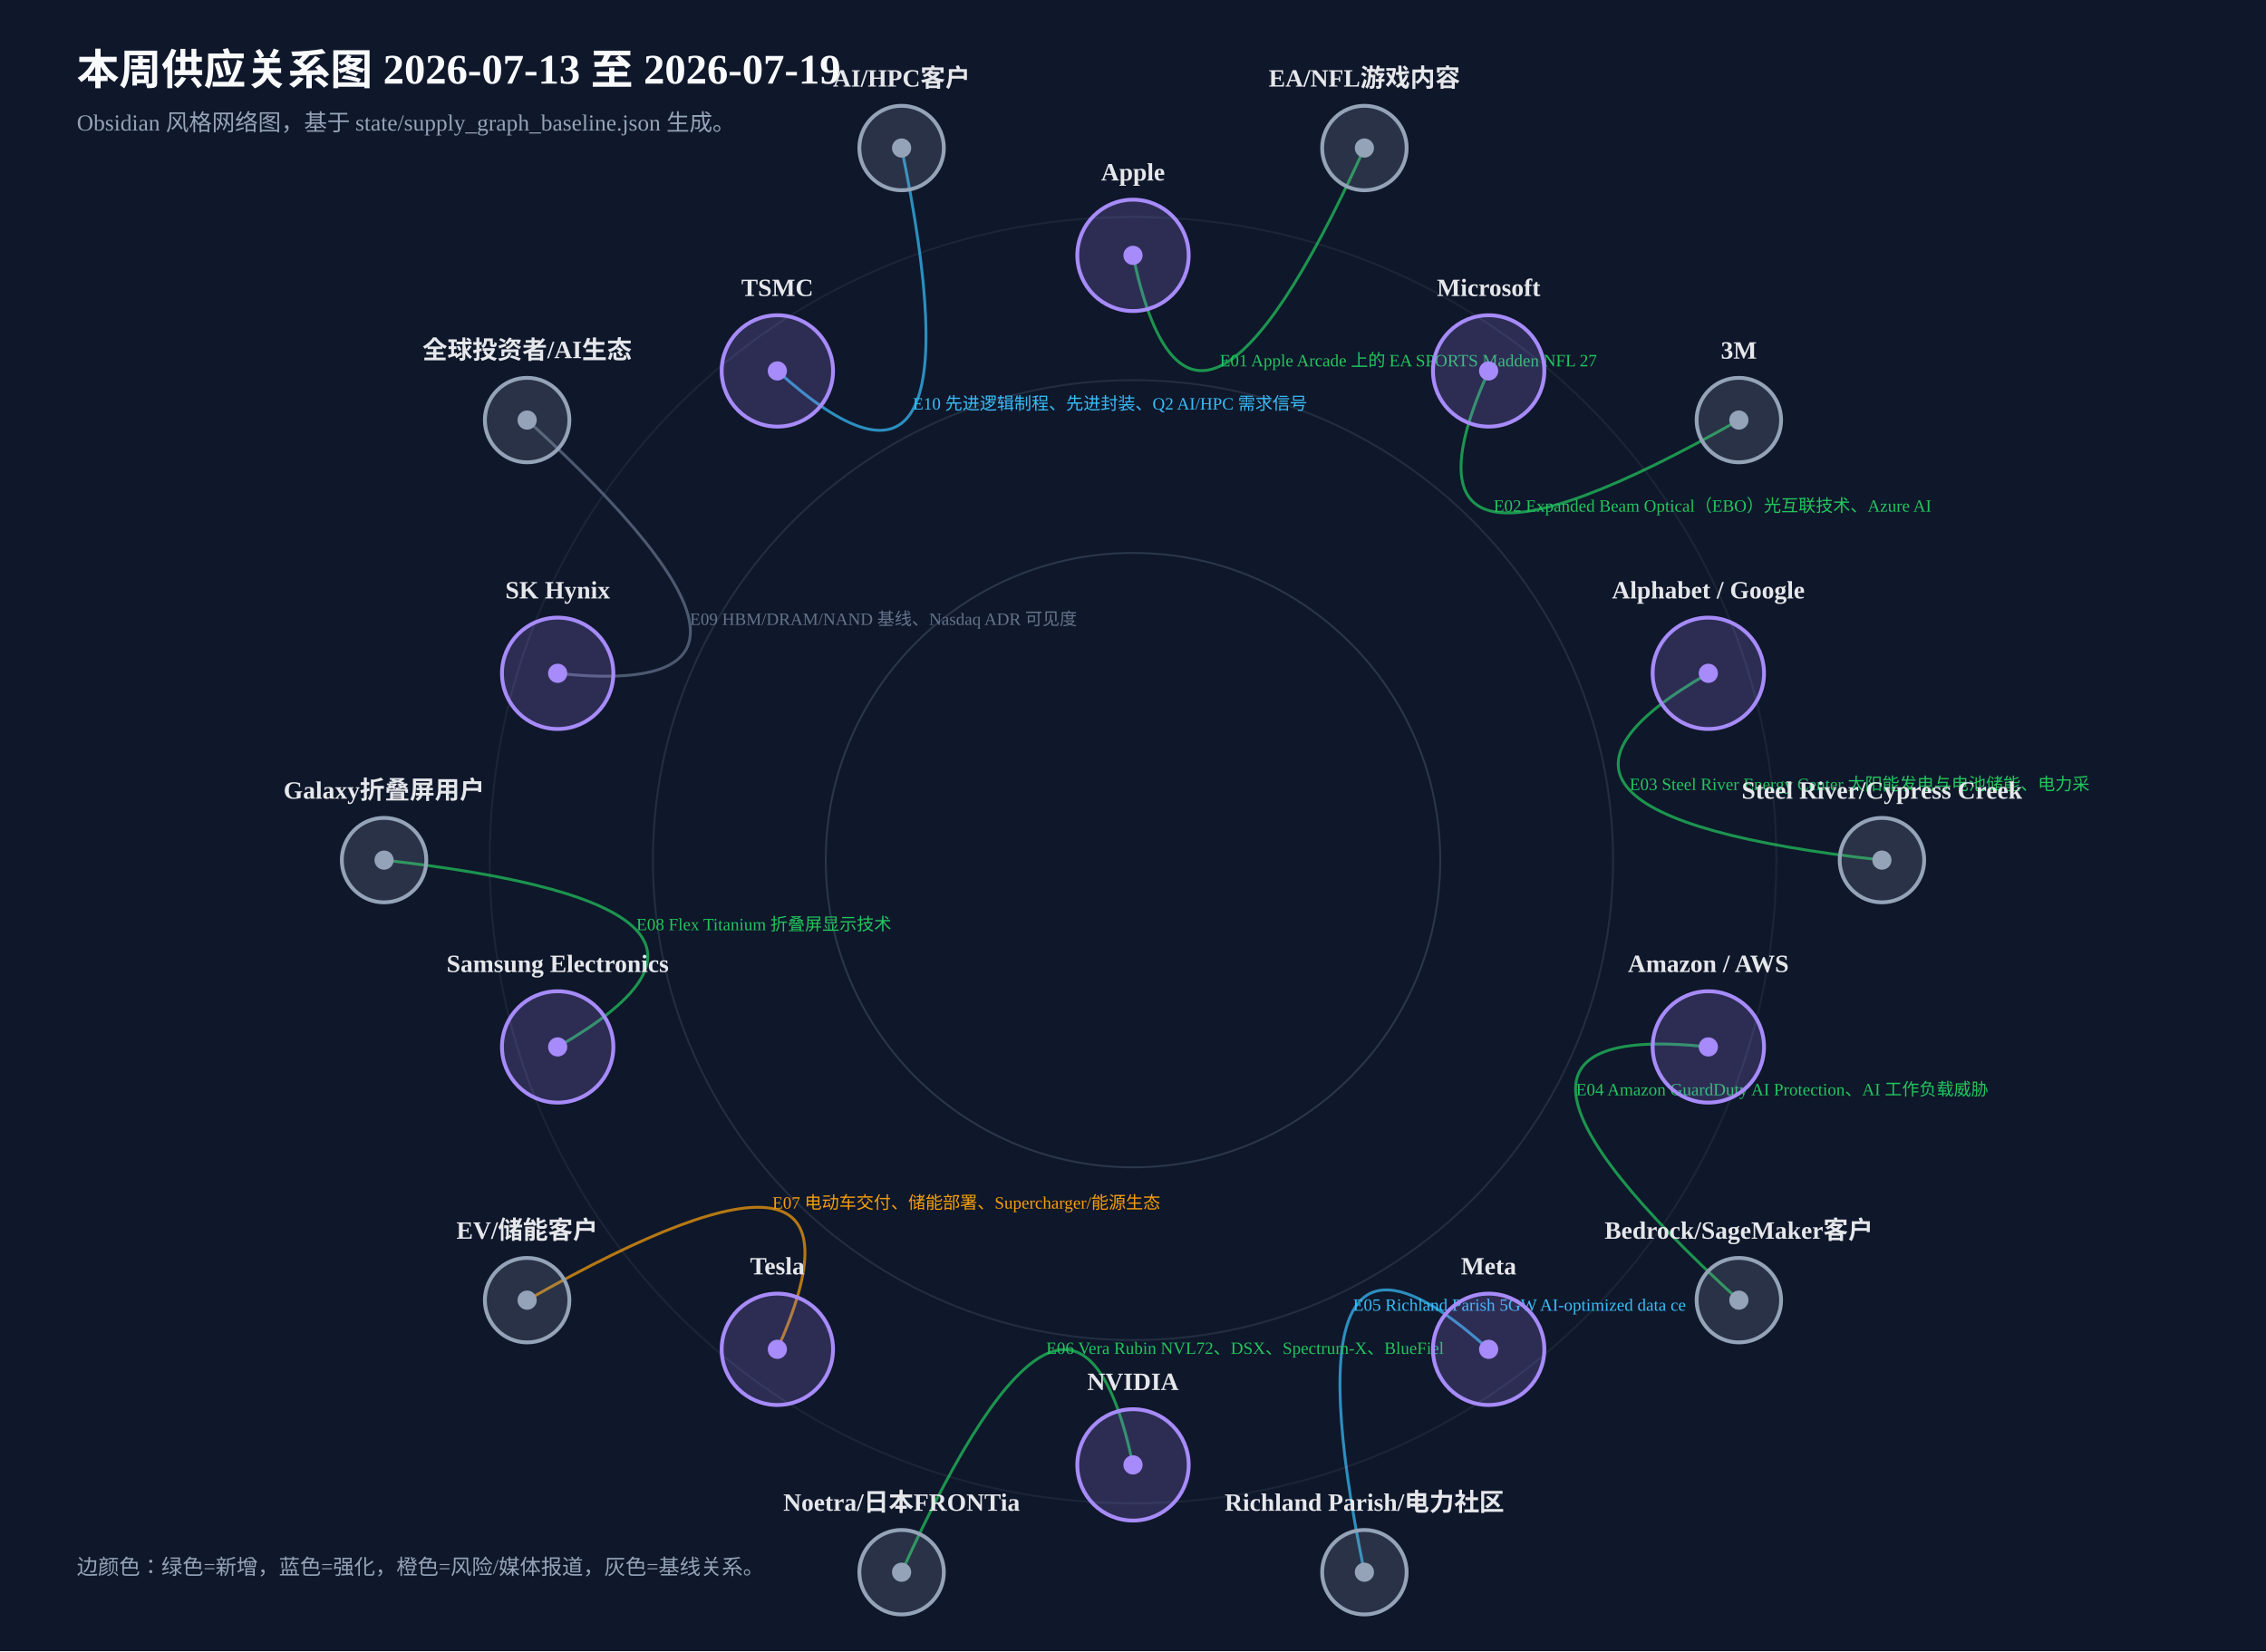
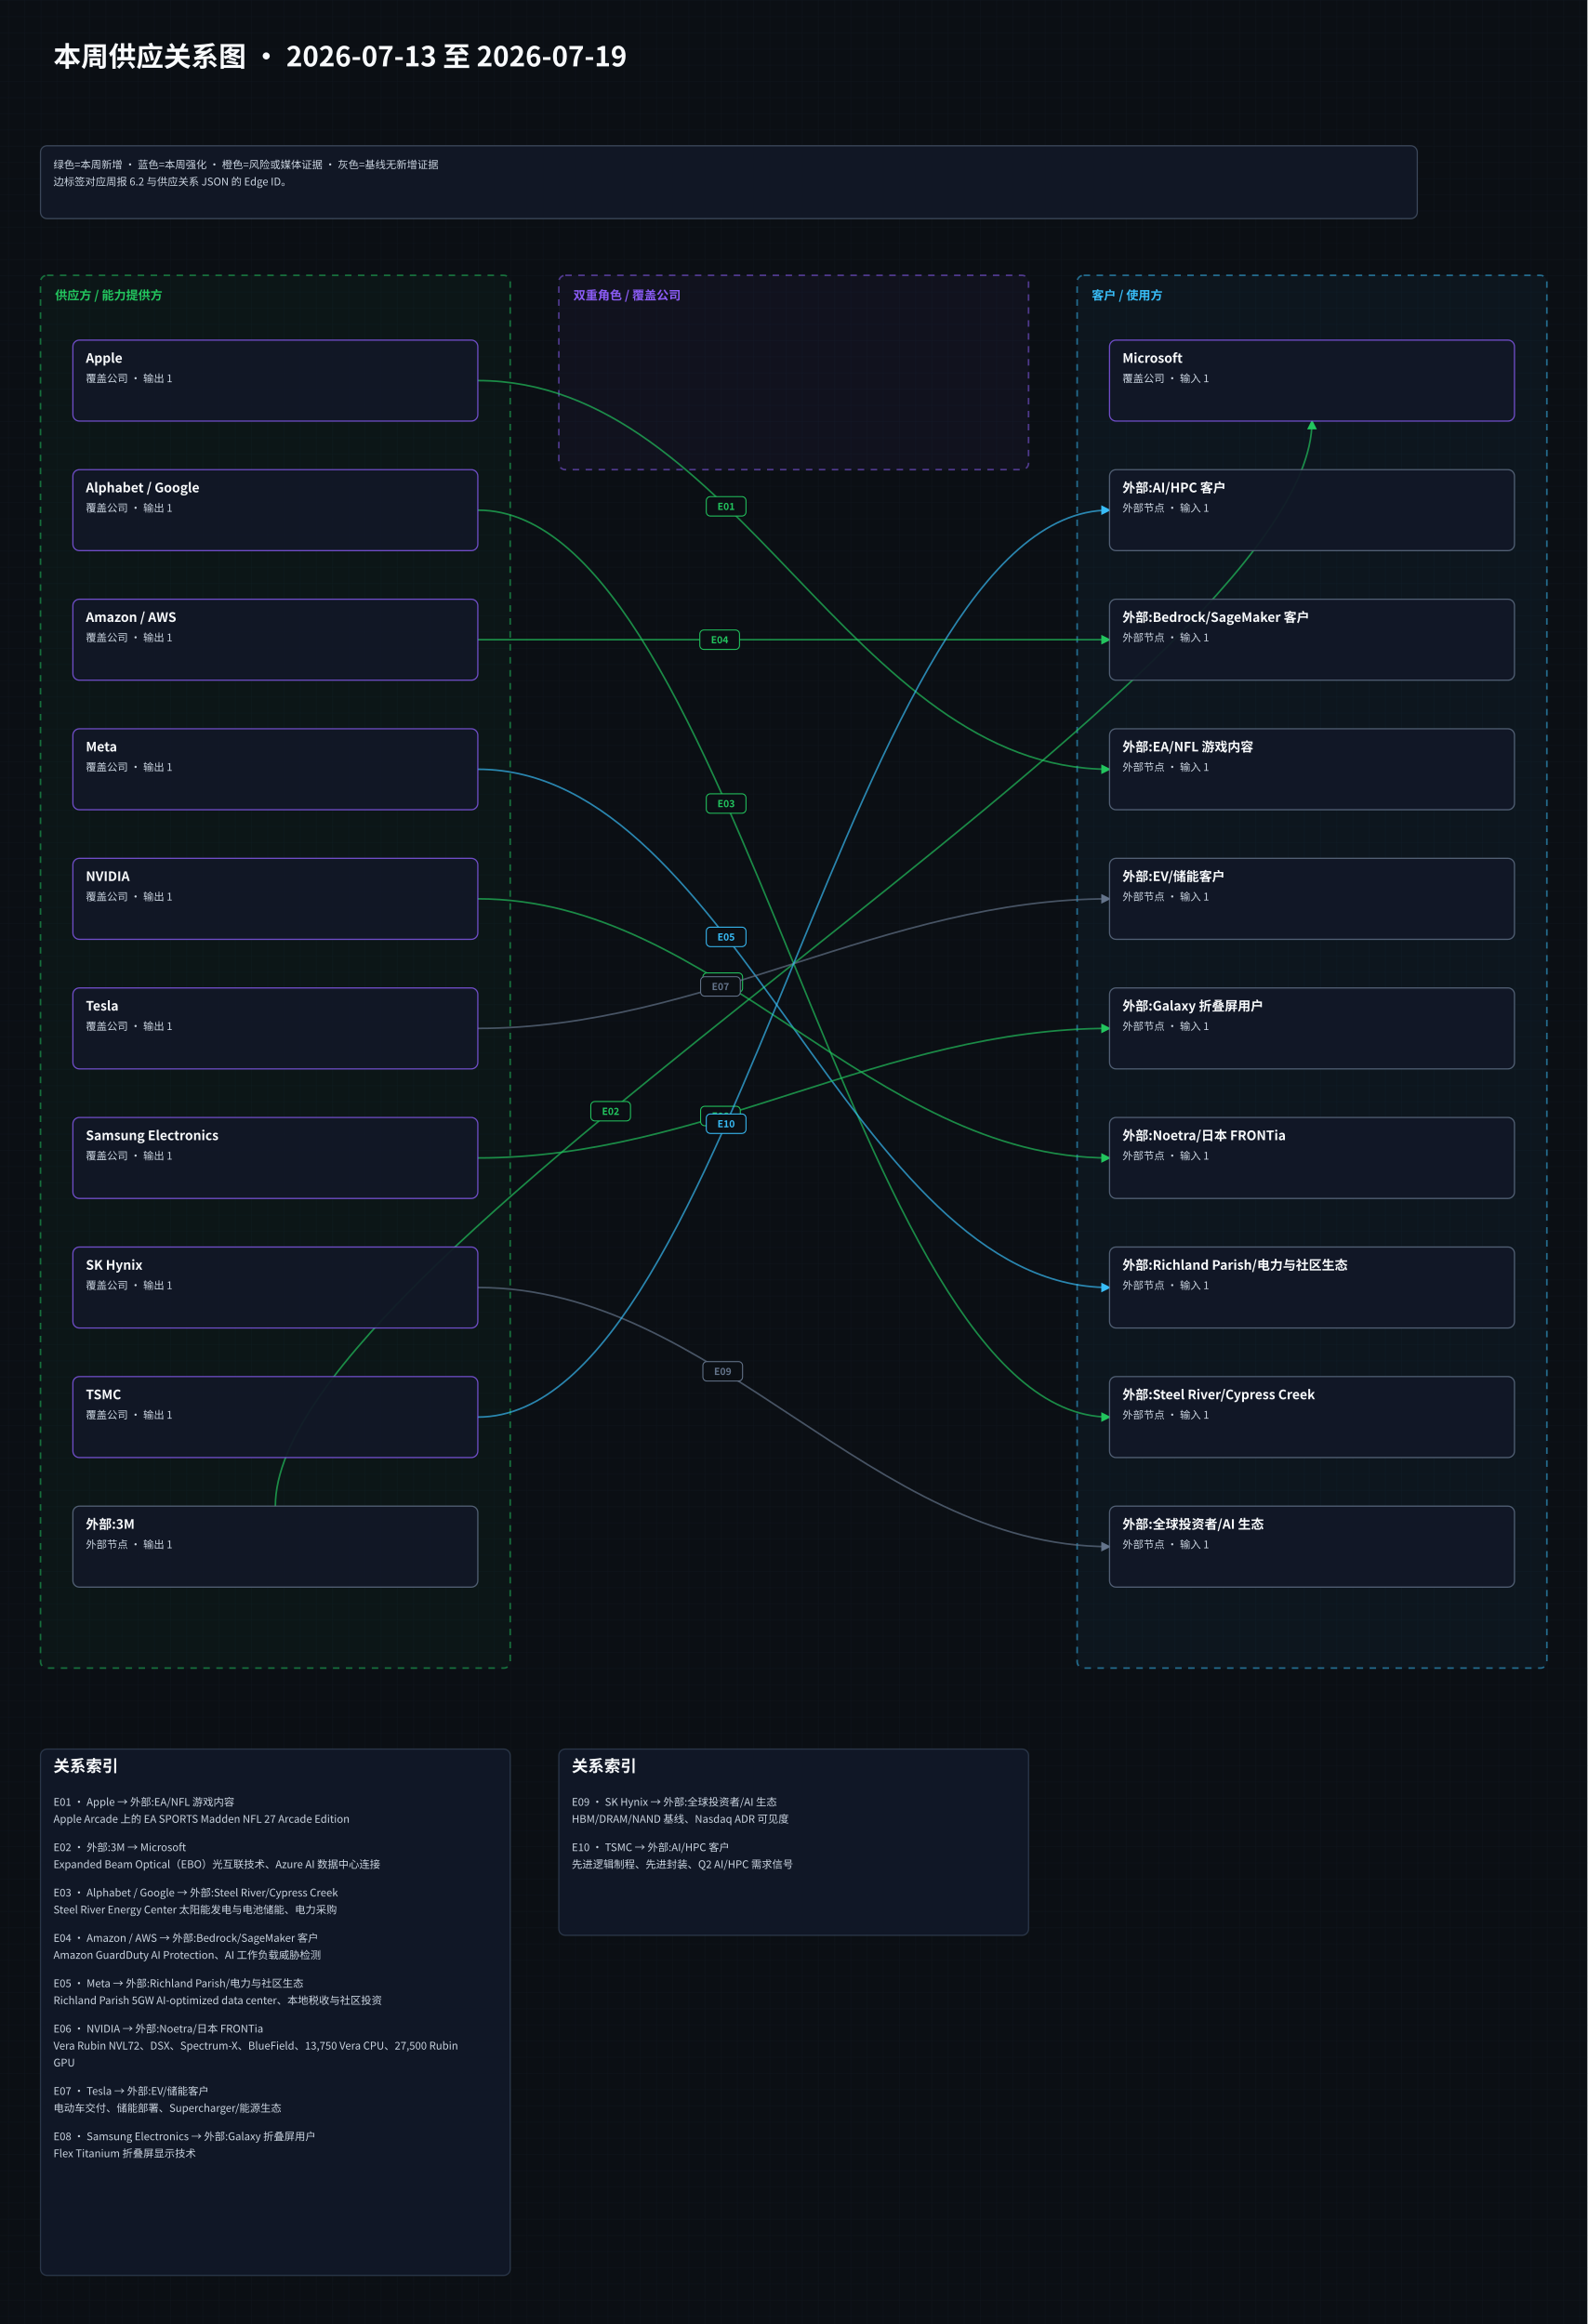
- <svg xmlns="http://www.w3.org/2000/svg" width="1180" height="860" viewBox="0 0 1180 860">
-   <rect width="100%" height="100%" fill="#0f172a" />
-   <circle cx="590" cy="448" r="160" fill="none" stroke="#334155" stroke-width="1" stroke-opacity="0.75" />
-   <circle cx="590" cy="448" r="250" fill="none" stroke="#334155" stroke-width="1" stroke-opacity="0.55" />
-   <circle cx="590" cy="448" r="335" fill="none" stroke="#334155" stroke-width="1" stroke-opacity="0.35" />
-   <text x="40" y="44" font-size="22" font-weight="800" fill="#f8fafc">本周供应关系图 2026-07-13 至 2026-07-19</text>
-   <text x="40" y="68" font-size="12" fill="#94a3b8">Obsidian 风格网络图，基于 state/supply_graph_baseline.json 生成。</text>
-   <text x="40" y="820" font-size="11" fill="#94a3b8">边颜色：绿色=新增，蓝色=强化，橙色=风险/媒体报道，灰色=基线关系。</text>
-   <path d="M 590.0 133.0 Q 620.1 276.5 710.5 77.1" fill="none" stroke="#22c55e" stroke-width="1.5" stroke-opacity="0.72" />
-   <text x="635.2" y="190.8" font-size="9" fill="#22c55e">E01 Apple Arcade 上的 EA SPORTS Madden NFL 27 </text>
-   <path d="M 905.5 218.8 Q 715.2 327.0 775.2 193.2" fill="none" stroke="#22c55e" stroke-width="1.5" stroke-opacity="0.72" />
-   <text x="777.8" y="266.5" font-size="9" fill="#22c55e">E02 Expanded Beam Optical（EBO）光互联技术、Azure AI</text>
-   <path d="M 889.6 350.7 Q 762.4 423.7 980.0 448.0" fill="none" stroke="#22c55e" stroke-width="1.5" stroke-opacity="0.72" />
-   <text x="848.6" y="411.5" font-size="9" fill="#22c55e">E03 Steel River Energy Center 太阳能发电与电池储能、电力采</text>
-   <path d="M 889.6 545.3 Q 743.8 529.6 905.5 677.2" fill="none" stroke="#22c55e" stroke-width="1.5" stroke-opacity="0.72" />
-   <text x="820.7" y="570.5" font-size="9" fill="#22c55e">E04 Amazon GuardDuty AI Protection、AI 工作负载威胁</text>
-   <path d="M 775.2 702.8 Q 666.4 604.4 710.5 818.9" fill="none" stroke="#38bdf8" stroke-width="1.5" stroke-opacity="0.72" />
-   <text x="704.6" y="682.7" font-size="9" fill="#38bdf8">E05 Richland Parish 5GW AI-optimized data ce</text>
-   <path d="M 590.0 763.0 Q 559.9 619.5 469.5 818.9" fill="none" stroke="#22c55e" stroke-width="1.5" stroke-opacity="0.72" />
-   <text x="544.8" y="705.2" font-size="9" fill="#22c55e">E06 Vera Rubin NVL72、DSX、Spectrum-X、BlueFiel</text>
-   <path d="M 404.8 702.8 Q 464.8 569.0 274.5 677.2" fill="none" stroke="#f59e0b" stroke-width="1.5" stroke-opacity="0.72" />
-   <text x="402.2" y="629.5" font-size="9" fill="#f59e0b">E07 电动车交付、储能部署、Supercharger/能源生态</text>
-   <path d="M 290.4 545.3 Q 417.6 472.3 200.0 448.0" fill="none" stroke="#22c55e" stroke-width="1.5" stroke-opacity="0.72" />
-   <text x="331.4" y="484.5" font-size="9" fill="#22c55e">E08 Flex Titanium 折叠屏显示技术</text>
-   <path d="M 290.4 350.7 Q 436.2 366.4 274.5 218.8" fill="none" stroke="#64748b" stroke-width="1.5" stroke-opacity="0.72" />
-   <text x="359.3" y="325.5" font-size="9" fill="#64748b">E09 HBM/DRAM/NAND 基线、Nasdaq ADR 可见度</text>
-   <path d="M 404.8 193.2 Q 513.6 291.6 469.5 77.1" fill="none" stroke="#38bdf8" stroke-width="1.5" stroke-opacity="0.72" />
-   <text x="475.4" y="213.3" font-size="9" fill="#38bdf8">E10 先进逻辑制程、先进封装、Q2 AI/HPC 需求信号</text>
-   <circle cx="590.0" cy="133.0" r="29" fill="#a78bfa" fill-opacity="0.20" stroke="#a78bfa" stroke-width="2" />
-   <circle cx="590.0" cy="133.0" r="5" fill="#a78bfa" />
-   <text x="590.0" y="94.0" text-anchor="middle" font-size="13" font-weight="700" fill="#e5e7eb">Apple</text>
-   <circle cx="775.2" cy="193.2" r="29" fill="#a78bfa" fill-opacity="0.20" stroke="#a78bfa" stroke-width="2" />
-   <circle cx="775.2" cy="193.2" r="5" fill="#a78bfa" />
-   <text x="775.2" y="154.2" text-anchor="middle" font-size="13" font-weight="700" fill="#e5e7eb">Microsoft</text>
-   <circle cx="889.6" cy="350.7" r="29" fill="#a78bfa" fill-opacity="0.20" stroke="#a78bfa" stroke-width="2" />
-   <circle cx="889.6" cy="350.7" r="5" fill="#a78bfa" />
-   <text x="889.6" y="311.7" text-anchor="middle" font-size="13" font-weight="700" fill="#e5e7eb">Alphabet / Google</text>
-   <circle cx="889.6" cy="545.3" r="29" fill="#a78bfa" fill-opacity="0.20" stroke="#a78bfa" stroke-width="2" />
-   <circle cx="889.6" cy="545.3" r="5" fill="#a78bfa" />
-   <text x="889.6" y="506.3" text-anchor="middle" font-size="13" font-weight="700" fill="#e5e7eb">Amazon / AWS</text>
-   <circle cx="775.2" cy="702.8" r="29" fill="#a78bfa" fill-opacity="0.20" stroke="#a78bfa" stroke-width="2" />
-   <circle cx="775.2" cy="702.8" r="5" fill="#a78bfa" />
-   <text x="775.2" y="663.8" text-anchor="middle" font-size="13" font-weight="700" fill="#e5e7eb">Meta</text>
-   <circle cx="590.0" cy="763.0" r="29" fill="#a78bfa" fill-opacity="0.20" stroke="#a78bfa" stroke-width="2" />
-   <circle cx="590.0" cy="763.0" r="5" fill="#a78bfa" />
-   <text x="590.0" y="724.0" text-anchor="middle" font-size="13" font-weight="700" fill="#e5e7eb">NVIDIA</text>
-   <circle cx="404.8" cy="702.8" r="29" fill="#a78bfa" fill-opacity="0.20" stroke="#a78bfa" stroke-width="2" />
-   <circle cx="404.8" cy="702.8" r="5" fill="#a78bfa" />
-   <text x="404.8" y="663.8" text-anchor="middle" font-size="13" font-weight="700" fill="#e5e7eb">Tesla</text>
-   <circle cx="290.4" cy="545.3" r="29" fill="#a78bfa" fill-opacity="0.20" stroke="#a78bfa" stroke-width="2" />
-   <circle cx="290.4" cy="545.3" r="5" fill="#a78bfa" />
-   <text x="290.4" y="506.3" text-anchor="middle" font-size="13" font-weight="700" fill="#e5e7eb">Samsung Electronics</text>
-   <circle cx="290.4" cy="350.7" r="29" fill="#a78bfa" fill-opacity="0.20" stroke="#a78bfa" stroke-width="2" />
-   <circle cx="290.4" cy="350.7" r="5" fill="#a78bfa" />
-   <text x="290.4" y="311.7" text-anchor="middle" font-size="13" font-weight="700" fill="#e5e7eb">SK Hynix</text>
-   <circle cx="404.8" cy="193.2" r="29" fill="#a78bfa" fill-opacity="0.20" stroke="#a78bfa" stroke-width="2" />
-   <circle cx="404.8" cy="193.2" r="5" fill="#a78bfa" />
-   <text x="404.8" y="154.2" text-anchor="middle" font-size="13" font-weight="700" fill="#e5e7eb">TSMC</text>
-   <circle cx="710.5" cy="77.1" r="22" fill="#94a3b8" fill-opacity="0.20" stroke="#94a3b8" stroke-width="2" />
-   <circle cx="710.5" cy="77.1" r="5" fill="#94a3b8" />
-   <text x="710.5" y="45.1" text-anchor="middle" font-size="13" font-weight="700" fill="#e5e7eb">EA/NFL游戏内容</text>
-   <circle cx="905.5" cy="218.8" r="22" fill="#94a3b8" fill-opacity="0.20" stroke="#94a3b8" stroke-width="2" />
-   <circle cx="905.5" cy="218.8" r="5" fill="#94a3b8" />
-   <text x="905.5" y="186.8" text-anchor="middle" font-size="13" font-weight="700" fill="#e5e7eb">3M</text>
-   <circle cx="980.0" cy="448.0" r="22" fill="#94a3b8" fill-opacity="0.20" stroke="#94a3b8" stroke-width="2" />
-   <circle cx="980.0" cy="448.0" r="5" fill="#94a3b8" />
-   <text x="980.0" y="416.0" text-anchor="middle" font-size="13" font-weight="700" fill="#e5e7eb">Steel River/Cypress Creek</text>
-   <circle cx="905.5" cy="677.2" r="22" fill="#94a3b8" fill-opacity="0.20" stroke="#94a3b8" stroke-width="2" />
-   <circle cx="905.5" cy="677.2" r="5" fill="#94a3b8" />
-   <text x="905.5" y="645.2" text-anchor="middle" font-size="13" font-weight="700" fill="#e5e7eb">Bedrock/SageMaker客户</text>
-   <circle cx="710.5" cy="818.9" r="22" fill="#94a3b8" fill-opacity="0.20" stroke="#94a3b8" stroke-width="2" />
-   <circle cx="710.5" cy="818.9" r="5" fill="#94a3b8" />
-   <text x="710.5" y="786.9" text-anchor="middle" font-size="13" font-weight="700" fill="#e5e7eb">Richland Parish/电力社区</text>
-   <circle cx="469.5" cy="818.9" r="22" fill="#94a3b8" fill-opacity="0.20" stroke="#94a3b8" stroke-width="2" />
-   <circle cx="469.5" cy="818.9" r="5" fill="#94a3b8" />
-   <text x="469.5" y="786.9" text-anchor="middle" font-size="13" font-weight="700" fill="#e5e7eb">Noetra/日本FRONTia</text>
-   <circle cx="274.5" cy="677.2" r="22" fill="#94a3b8" fill-opacity="0.20" stroke="#94a3b8" stroke-width="2" />
-   <circle cx="274.5" cy="677.2" r="5" fill="#94a3b8" />
-   <text x="274.5" y="645.2" text-anchor="middle" font-size="13" font-weight="700" fill="#e5e7eb">EV/储能客户</text>
-   <circle cx="200.0" cy="448.0" r="22" fill="#94a3b8" fill-opacity="0.20" stroke="#94a3b8" stroke-width="2" />
-   <circle cx="200.0" cy="448.0" r="5" fill="#94a3b8" />
-   <text x="200.0" y="416.0" text-anchor="middle" font-size="13" font-weight="700" fill="#e5e7eb">Galaxy折叠屏用户</text>
-   <circle cx="274.5" cy="218.8" r="22" fill="#94a3b8" fill-opacity="0.20" stroke="#94a3b8" stroke-width="2" />
-   <circle cx="274.5" cy="218.8" r="5" fill="#94a3b8" />
-   <text x="274.5" y="186.8" text-anchor="middle" font-size="13" font-weight="700" fill="#e5e7eb">全球投资者/AI生态</text>
-   <circle cx="469.5" cy="77.1" r="22" fill="#94a3b8" fill-opacity="0.20" stroke="#94a3b8" stroke-width="2" />
-   <circle cx="469.5" cy="77.1" r="5" fill="#94a3b8" />
-   <text x="469.5" y="45.1" text-anchor="middle" font-size="13" font-weight="700" fill="#e5e7eb">AI/HPC客户</text>
+ <svg xmlns="http://www.w3.org/2000/svg" width="1960" height="2870" viewBox="30 -20 1960 2870">
+   <defs>
+     <pattern id="grid" width="20" height="20" patternUnits="userSpaceOnUse">
+       <path d="M 20 0 L 0 0 0 20" fill="none" stroke="#1e293b" stroke-width="0.6" stroke-opacity="0.38" />
+     </pattern>
+     <marker id="arrow-06bcfa879942a99a" viewBox="0 0 10 10" refX="8.5" refY="5" markerWidth="6" markerHeight="6" orient="auto-start-reverse">
+       <path d="M 0 0 L 10 5 L 0 10 z" fill="#22c55e" />
+     </marker>
+     <marker id="arrow-2ef3b12970f9d637" viewBox="0 0 10 10" refX="8.5" refY="5" markerWidth="6" markerHeight="6" orient="auto-start-reverse">
+       <path d="M 0 0 L 10 5 L 0 10 z" fill="#38bdf8" />
+     </marker>
+     <marker id="arrow-75df7b9df85d4777" viewBox="0 0 10 10" refX="8.5" refY="5" markerWidth="6" markerHeight="6" orient="auto-start-reverse">
+       <path d="M 0 0 L 10 5 L 0 10 z" fill="#64748b" />
+     </marker>
+   </defs>
+   <rect x="30" y="-20" width="1960" height="2870" fill="#0b0f14" />
+   <rect x="30" y="-20" width="1960" height="2870" fill="url(#grid)" />
+   <g font-family="-apple-system, BlinkMacSystemFont, PingFang SC, Noto Sans CJK SC, Segoe UI, sans-serif">
+     <rect x="80" y="320" width="580" height="1720" rx="8" fill="#22c55e" fill-opacity="0.045" stroke="#22c55e" stroke-opacity="0.52" stroke-width="2" stroke-dasharray="8 8" />
+     <text x="98" y="350" font-size="15" font-weight="700" fill="#22c55e">供应方 / 能力提供方</text>
+     <rect x="720" y="320" width="580" height="240" rx="8" fill="#8b5cf6" fill-opacity="0.045" stroke="#8b5cf6" stroke-opacity="0.52" stroke-width="2" stroke-dasharray="8 8" />
+     <text x="738" y="350" font-size="15" font-weight="700" fill="#8b5cf6">双重角色 / 覆盖公司</text>
+     <rect x="1360" y="320" width="580" height="1720" rx="8" fill="#38bdf8" fill-opacity="0.045" stroke="#38bdf8" stroke-opacity="0.52" stroke-width="2" stroke-dasharray="8 8" />
+     <text x="1378" y="350" font-size="15" font-weight="700" fill="#38bdf8">客户 / 使用方</text>
+     <path d="M 620.0 450.0 C 940.0 450.0, 1080.0 930.0, 1400.0 930.0" fill="none" stroke="#22c55e" stroke-width="2" stroke-opacity="0.68" marker-end="url(#arrow-06bcfa879942a99a)" />
+     <rect x="902.1" y="593.3" width="49" height="24" rx="5" fill="#0b0f14" stroke="#22c55e" stroke-width="1.2" />
+     <text x="926.6" y="609.8" text-anchor="middle" font-size="12" font-weight="750" fill="#22c55e">E01</text>
+     <path d="M 370.0 1840.0 C 370.0 1520.0, 1650.0 820.0, 1650.0 500.0" fill="none" stroke="#22c55e" stroke-width="2" stroke-opacity="0.68" marker-end="url(#arrow-06bcfa879942a99a)" />
+     <rect x="759.5" y="1340.3" width="49" height="24" rx="5" fill="#0b0f14" stroke="#22c55e" stroke-width="1.2" />
+     <text x="784.0" y="1356.8" text-anchor="middle" font-size="12" font-weight="750" fill="#22c55e">E02</text>
+     <path d="M 620.0 610.0 C 940.0 610.0, 1080.0 1730.0, 1400.0 1730.0" fill="none" stroke="#22c55e" stroke-width="2" stroke-opacity="0.68" marker-end="url(#arrow-06bcfa879942a99a)" />
+     <rect x="902.1" y="960.3" width="49" height="24" rx="5" fill="#0b0f14" stroke="#22c55e" stroke-width="1.2" />
+     <text x="926.6" y="976.8" text-anchor="middle" font-size="12" font-weight="750" fill="#22c55e">E03</text>
+     <path d="M 620.0 770.0 C 893.0 770.0, 1127.0 770.0, 1400.0 770.0" fill="none" stroke="#22c55e" stroke-width="2" stroke-opacity="0.68" marker-end="url(#arrow-06bcfa879942a99a)" />
+     <rect x="894.1" y="758.0" width="49" height="24" rx="5" fill="#0b0f14" stroke="#22c55e" stroke-width="1.2" />
+     <text x="918.6" y="774.5" text-anchor="middle" font-size="12" font-weight="750" fill="#22c55e">E04</text>
+     <path d="M 620.0 930.0 C 940.0 930.0, 1080.0 1570.0, 1400.0 1570.0" fill="none" stroke="#38bdf8" stroke-width="2" stroke-opacity="0.68" marker-end="url(#arrow-2ef3b12970f9d637)" />
+     <rect x="902.1" y="1125.0" width="49" height="24" rx="5" fill="#0b0f14" stroke="#38bdf8" stroke-width="1.2" />
+     <text x="926.6" y="1141.5" text-anchor="middle" font-size="12" font-weight="750" fill="#38bdf8">E05</text>
+     <path d="M 620.0 1090.0 C 915.1 1090.0, 1104.9 1410.0, 1400.0 1410.0" fill="none" stroke="#22c55e" stroke-width="2" stroke-opacity="0.68" marker-end="url(#arrow-06bcfa879942a99a)" />
+     <rect x="897.9" y="1181.5" width="49" height="24" rx="5" fill="#0b0f14" stroke="#22c55e" stroke-width="1.2" />
+     <text x="922.4" y="1198.0" text-anchor="middle" font-size="12" font-weight="750" fill="#22c55e">E06</text>
+     <path d="M 620.0 1250.0 C 898.7 1250.0, 1121.3 1090.0, 1400.0 1090.0" fill="none" stroke="#64748b" stroke-width="2" stroke-opacity="0.68" marker-end="url(#arrow-75df7b9df85d4777)" />
+     <rect x="895.1" y="1186.2" width="49" height="24" rx="5" fill="#0b0f14" stroke="#64748b" stroke-width="1.2" />
+     <text x="919.6" y="1202.7" text-anchor="middle" font-size="12" font-weight="750" fill="#64748b">E07</text>
+     <path d="M 620.0 1410.0 C 898.7 1410.0, 1121.3 1250.0, 1400.0 1250.0" fill="none" stroke="#22c55e" stroke-width="2" stroke-opacity="0.68" marker-end="url(#arrow-06bcfa879942a99a)" />
+     <rect x="895.1" y="1346.2" width="49" height="24" rx="5" fill="#0b0f14" stroke="#22c55e" stroke-width="1.2" />
+     <text x="919.6" y="1362.7" text-anchor="middle" font-size="12" font-weight="750" fill="#22c55e">E08</text>
+     <path d="M 620.0 1570.0 C 915.1 1570.0, 1104.9 1890.0, 1400.0 1890.0" fill="none" stroke="#64748b" stroke-width="2" stroke-opacity="0.68" marker-end="url(#arrow-75df7b9df85d4777)" />
+     <rect x="897.9" y="1661.5" width="49" height="24" rx="5" fill="#0b0f14" stroke="#64748b" stroke-width="1.2" />
+     <text x="922.4" y="1678.0" text-anchor="middle" font-size="12" font-weight="750" fill="#64748b">E09</text>
+     <path d="M 620.0 1730.0 C 940.0 1730.0, 1080.0 610.0, 1400.0 610.0" fill="none" stroke="#38bdf8" stroke-width="2" stroke-opacity="0.68" marker-end="url(#arrow-2ef3b12970f9d637)" />
+     <rect x="902.1" y="1355.7" width="49" height="24" rx="5" fill="#0b0f14" stroke="#38bdf8" stroke-width="1.2" />
+     <text x="926.6" y="1372.2" text-anchor="middle" font-size="12" font-weight="750" fill="#38bdf8">E10</text>
+     <g>
+       <rect x="80" y="20" width="1700" height="90" rx="8" fill="#0b0f14" fill-opacity="0" stroke="#64748b" stroke-opacity="0" stroke-width="1.5" />
+       <text x="96" y="62" font-size="34" font-weight="750" fill="#f8fafc">本周供应关系图 · 2026-07-13 至 2026-07-19</text>
+     </g>
+     <g>
+       <rect x="80" y="160" width="1700" height="90" rx="8" fill="#111827" fill-opacity="0.94" stroke="#475569" stroke-opacity="0.78" stroke-width="1.5" />
+       <text x="96" y="188" font-size="13" font-weight="500" fill="#cbd5e1">绿色=本周新增 · 蓝色=本周强化 · 橙色=风险或媒体证据 · 灰色=基线无新增证据</text>
+       <text x="96" y="209" font-size="13" font-weight="500" fill="#cbd5e1">边标签对应周报 6.2 与供应关系 JSON 的 Edge ID。</text>
+     </g>
+     <g>
+       <rect x="120" y="400" width="500" height="100" rx="8" fill="#111827" fill-opacity="0.94" stroke="#8b5cf6" stroke-opacity="0.78" stroke-width="1.5" />
+       <text x="136" y="428" font-size="16" font-weight="750" fill="#f8fafc">Apple</text>
+       <text x="136" y="452" font-size="13" font-weight="500" fill="#cbd5e1">覆盖公司 · 输出 1</text>
+     </g>
+     <g>
+       <rect x="120" y="560" width="500" height="100" rx="8" fill="#111827" fill-opacity="0.94" stroke="#8b5cf6" stroke-opacity="0.78" stroke-width="1.5" />
+       <text x="136" y="588" font-size="16" font-weight="750" fill="#f8fafc">Alphabet / Google</text>
+       <text x="136" y="612" font-size="13" font-weight="500" fill="#cbd5e1">覆盖公司 · 输出 1</text>
+     </g>
+     <g>
+       <rect x="120" y="720" width="500" height="100" rx="8" fill="#111827" fill-opacity="0.94" stroke="#8b5cf6" stroke-opacity="0.78" stroke-width="1.5" />
+       <text x="136" y="748" font-size="16" font-weight="750" fill="#f8fafc">Amazon / AWS</text>
+       <text x="136" y="772" font-size="13" font-weight="500" fill="#cbd5e1">覆盖公司 · 输出 1</text>
+     </g>
+     <g>
+       <rect x="120" y="880" width="500" height="100" rx="8" fill="#111827" fill-opacity="0.94" stroke="#8b5cf6" stroke-opacity="0.78" stroke-width="1.5" />
+       <text x="136" y="908" font-size="16" font-weight="750" fill="#f8fafc">Meta</text>
+       <text x="136" y="932" font-size="13" font-weight="500" fill="#cbd5e1">覆盖公司 · 输出 1</text>
+     </g>
+     <g>
+       <rect x="120" y="1040" width="500" height="100" rx="8" fill="#111827" fill-opacity="0.94" stroke="#8b5cf6" stroke-opacity="0.78" stroke-width="1.5" />
+       <text x="136" y="1068" font-size="16" font-weight="750" fill="#f8fafc">NVIDIA</text>
+       <text x="136" y="1092" font-size="13" font-weight="500" fill="#cbd5e1">覆盖公司 · 输出 1</text>
+     </g>
+     <g>
+       <rect x="120" y="1200" width="500" height="100" rx="8" fill="#111827" fill-opacity="0.94" stroke="#8b5cf6" stroke-opacity="0.78" stroke-width="1.5" />
+       <text x="136" y="1228" font-size="16" font-weight="750" fill="#f8fafc">Tesla</text>
+       <text x="136" y="1252" font-size="13" font-weight="500" fill="#cbd5e1">覆盖公司 · 输出 1</text>
+     </g>
+     <g>
+       <rect x="120" y="1360" width="500" height="100" rx="8" fill="#111827" fill-opacity="0.94" stroke="#8b5cf6" stroke-opacity="0.78" stroke-width="1.5" />
+       <text x="136" y="1388" font-size="16" font-weight="750" fill="#f8fafc">Samsung Electronics</text>
+       <text x="136" y="1412" font-size="13" font-weight="500" fill="#cbd5e1">覆盖公司 · 输出 1</text>
+     </g>
+     <g>
+       <rect x="120" y="1520" width="500" height="100" rx="8" fill="#111827" fill-opacity="0.94" stroke="#8b5cf6" stroke-opacity="0.78" stroke-width="1.5" />
+       <text x="136" y="1548" font-size="16" font-weight="750" fill="#f8fafc">SK Hynix</text>
+       <text x="136" y="1572" font-size="13" font-weight="500" fill="#cbd5e1">覆盖公司 · 输出 1</text>
+     </g>
+     <g>
+       <rect x="120" y="1680" width="500" height="100" rx="8" fill="#111827" fill-opacity="0.94" stroke="#8b5cf6" stroke-opacity="0.78" stroke-width="1.5" />
+       <text x="136" y="1708" font-size="16" font-weight="750" fill="#f8fafc">TSMC</text>
+       <text x="136" y="1732" font-size="13" font-weight="500" fill="#cbd5e1">覆盖公司 · 输出 1</text>
+     </g>
+     <g>
+       <rect x="120" y="1840" width="500" height="100" rx="8" fill="#111827" fill-opacity="0.94" stroke="#64748b" stroke-opacity="0.78" stroke-width="1.5" />
+       <text x="136" y="1868" font-size="16" font-weight="750" fill="#f8fafc">外部:3M</text>
+       <text x="136" y="1892" font-size="13" font-weight="500" fill="#cbd5e1">外部节点 · 输出 1</text>
+     </g>
+     <g>
+       <rect x="1400" y="400" width="500" height="100" rx="8" fill="#111827" fill-opacity="0.94" stroke="#8b5cf6" stroke-opacity="0.78" stroke-width="1.5" />
+       <text x="1416" y="428" font-size="16" font-weight="750" fill="#f8fafc">Microsoft</text>
+       <text x="1416" y="452" font-size="13" font-weight="500" fill="#cbd5e1">覆盖公司 · 输入 1</text>
+     </g>
+     <g>
+       <rect x="1400" y="560" width="500" height="100" rx="8" fill="#111827" fill-opacity="0.94" stroke="#64748b" stroke-opacity="0.78" stroke-width="1.5" />
+       <text x="1416" y="588" font-size="16" font-weight="750" fill="#f8fafc">外部:AI/HPC 客户</text>
+       <text x="1416" y="612" font-size="13" font-weight="500" fill="#cbd5e1">外部节点 · 输入 1</text>
+     </g>
+     <g>
+       <rect x="1400" y="720" width="500" height="100" rx="8" fill="#111827" fill-opacity="0.94" stroke="#64748b" stroke-opacity="0.78" stroke-width="1.5" />
+       <text x="1416" y="748" font-size="16" font-weight="750" fill="#f8fafc">外部:Bedrock/SageMaker 客户</text>
+       <text x="1416" y="772" font-size="13" font-weight="500" fill="#cbd5e1">外部节点 · 输入 1</text>
+     </g>
+     <g>
+       <rect x="1400" y="880" width="500" height="100" rx="8" fill="#111827" fill-opacity="0.94" stroke="#64748b" stroke-opacity="0.78" stroke-width="1.5" />
+       <text x="1416" y="908" font-size="16" font-weight="750" fill="#f8fafc">外部:EA/NFL 游戏内容</text>
+       <text x="1416" y="932" font-size="13" font-weight="500" fill="#cbd5e1">外部节点 · 输入 1</text>
+     </g>
+     <g>
+       <rect x="1400" y="1040" width="500" height="100" rx="8" fill="#111827" fill-opacity="0.94" stroke="#64748b" stroke-opacity="0.78" stroke-width="1.5" />
+       <text x="1416" y="1068" font-size="16" font-weight="750" fill="#f8fafc">外部:EV/储能客户</text>
+       <text x="1416" y="1092" font-size="13" font-weight="500" fill="#cbd5e1">外部节点 · 输入 1</text>
+     </g>
+     <g>
+       <rect x="1400" y="1200" width="500" height="100" rx="8" fill="#111827" fill-opacity="0.94" stroke="#64748b" stroke-opacity="0.78" stroke-width="1.5" />
+       <text x="1416" y="1228" font-size="16" font-weight="750" fill="#f8fafc">外部:Galaxy 折叠屏用户</text>
+       <text x="1416" y="1252" font-size="13" font-weight="500" fill="#cbd5e1">外部节点 · 输入 1</text>
+     </g>
+     <g>
+       <rect x="1400" y="1360" width="500" height="100" rx="8" fill="#111827" fill-opacity="0.94" stroke="#64748b" stroke-opacity="0.78" stroke-width="1.5" />
+       <text x="1416" y="1388" font-size="16" font-weight="750" fill="#f8fafc">外部:Noetra/日本 FRONTia</text>
+       <text x="1416" y="1412" font-size="13" font-weight="500" fill="#cbd5e1">外部节点 · 输入 1</text>
+     </g>
+     <g>
+       <rect x="1400" y="1520" width="500" height="100" rx="8" fill="#111827" fill-opacity="0.94" stroke="#64748b" stroke-opacity="0.78" stroke-width="1.5" />
+       <text x="1416" y="1548" font-size="16" font-weight="750" fill="#f8fafc">外部:Richland Parish/电力与社区生态</text>
+       <text x="1416" y="1572" font-size="13" font-weight="500" fill="#cbd5e1">外部节点 · 输入 1</text>
+     </g>
+     <g>
+       <rect x="1400" y="1680" width="500" height="100" rx="8" fill="#111827" fill-opacity="0.94" stroke="#64748b" stroke-opacity="0.78" stroke-width="1.5" />
+       <text x="1416" y="1708" font-size="16" font-weight="750" fill="#f8fafc">外部:Steel River/Cypress Creek</text>
+       <text x="1416" y="1732" font-size="13" font-weight="500" fill="#cbd5e1">外部节点 · 输入 1</text>
+     </g>
+     <g>
+       <rect x="1400" y="1840" width="500" height="100" rx="8" fill="#111827" fill-opacity="0.94" stroke="#64748b" stroke-opacity="0.78" stroke-width="1.5" />
+       <text x="1416" y="1868" font-size="16" font-weight="750" fill="#f8fafc">外部:全球投资者/AI 生态</text>
+       <text x="1416" y="1892" font-size="13" font-weight="500" fill="#cbd5e1">外部节点 · 输入 1</text>
+     </g>
+     <g>
+       <rect x="80" y="2140" width="580" height="650" rx="8" fill="#111827" fill-opacity="0.97" stroke="#334155" stroke-opacity="0.78" stroke-width="1.5" />
+       <text x="96" y="2168" font-size="20" font-weight="750" fill="#f8fafc">关系索引</text>
+       <text x="96" y="2210" font-size="13" font-weight="500" fill="#cbd5e1">E01 · Apple → 外部:EA/NFL 游戏内容</text>
+       <text x="96" y="2231" font-size="13" font-weight="500" fill="#cbd5e1">Apple Arcade 上的 EA SPORTS Madden NFL 27 Arcade Edition</text>
+       <text x="96" y="2266" font-size="13" font-weight="500" fill="#cbd5e1">E02 · 外部:3M → Microsoft</text>
+       <text x="96" y="2287" font-size="13" font-weight="500" fill="#cbd5e1">Expanded Beam Optical（EBO）光互联技术、Azure AI 数据中心连接</text>
+       <text x="96" y="2322" font-size="13" font-weight="500" fill="#cbd5e1">E03 · Alphabet / Google → 外部:Steel River/Cypress Creek</text>
+       <text x="96" y="2343" font-size="13" font-weight="500" fill="#cbd5e1">Steel River Energy Center 太阳能发电与电池储能、电力采购</text>
+       <text x="96" y="2378" font-size="13" font-weight="500" fill="#cbd5e1">E04 · Amazon / AWS → 外部:Bedrock/SageMaker 客户</text>
+       <text x="96" y="2399" font-size="13" font-weight="500" fill="#cbd5e1">Amazon GuardDuty AI Protection、AI 工作负载威胁检测</text>
+       <text x="96" y="2434" font-size="13" font-weight="500" fill="#cbd5e1">E05 · Meta → 外部:Richland Parish/电力与社区生态</text>
+       <text x="96" y="2455" font-size="13" font-weight="500" fill="#cbd5e1">Richland Parish 5GW AI-optimized data center、本地税收与社区投资</text>
+       <text x="96" y="2490" font-size="13" font-weight="500" fill="#cbd5e1">E06 · NVIDIA → 外部:Noetra/日本 FRONTia</text>
+       <text x="96" y="2511" font-size="13" font-weight="500" fill="#cbd5e1">Vera Rubin NVL72、DSX、Spectrum-X、BlueField、13,750 Vera CPU、27,500 Rubin</text>
+       <text x="96" y="2532" font-size="13" font-weight="500" fill="#cbd5e1">GPU</text>
+       <text x="96" y="2567" font-size="13" font-weight="500" fill="#cbd5e1">E07 · Tesla → 外部:EV/储能客户</text>
+       <text x="96" y="2588" font-size="13" font-weight="500" fill="#cbd5e1">电动车交付、储能部署、Supercharger/能源生态</text>
+       <text x="96" y="2623" font-size="13" font-weight="500" fill="#cbd5e1">E08 · Samsung Electronics → 外部:Galaxy 折叠屏用户</text>
+       <text x="96" y="2644" font-size="13" font-weight="500" fill="#cbd5e1">Flex Titanium 折叠屏显示技术</text>
+     </g>
+     <g>
+       <rect x="720" y="2140" width="580" height="230" rx="8" fill="#111827" fill-opacity="0.97" stroke="#334155" stroke-opacity="0.78" stroke-width="1.5" />
+       <text x="736" y="2168" font-size="20" font-weight="750" fill="#f8fafc">关系索引</text>
+       <text x="736" y="2210" font-size="13" font-weight="500" fill="#cbd5e1">E09 · SK Hynix → 外部:全球投资者/AI 生态</text>
+       <text x="736" y="2231" font-size="13" font-weight="500" fill="#cbd5e1">HBM/DRAM/NAND 基线、Nasdaq ADR 可见度</text>
+       <text x="736" y="2266" font-size="13" font-weight="500" fill="#cbd5e1">E10 · TSMC → 外部:AI/HPC 客户</text>
+       <text x="736" y="2287" font-size="13" font-weight="500" fill="#cbd5e1">先进逻辑制程、先进封装、Q2 AI/HPC 需求信号</text>
+     </g>
+   </g>
</svg>
